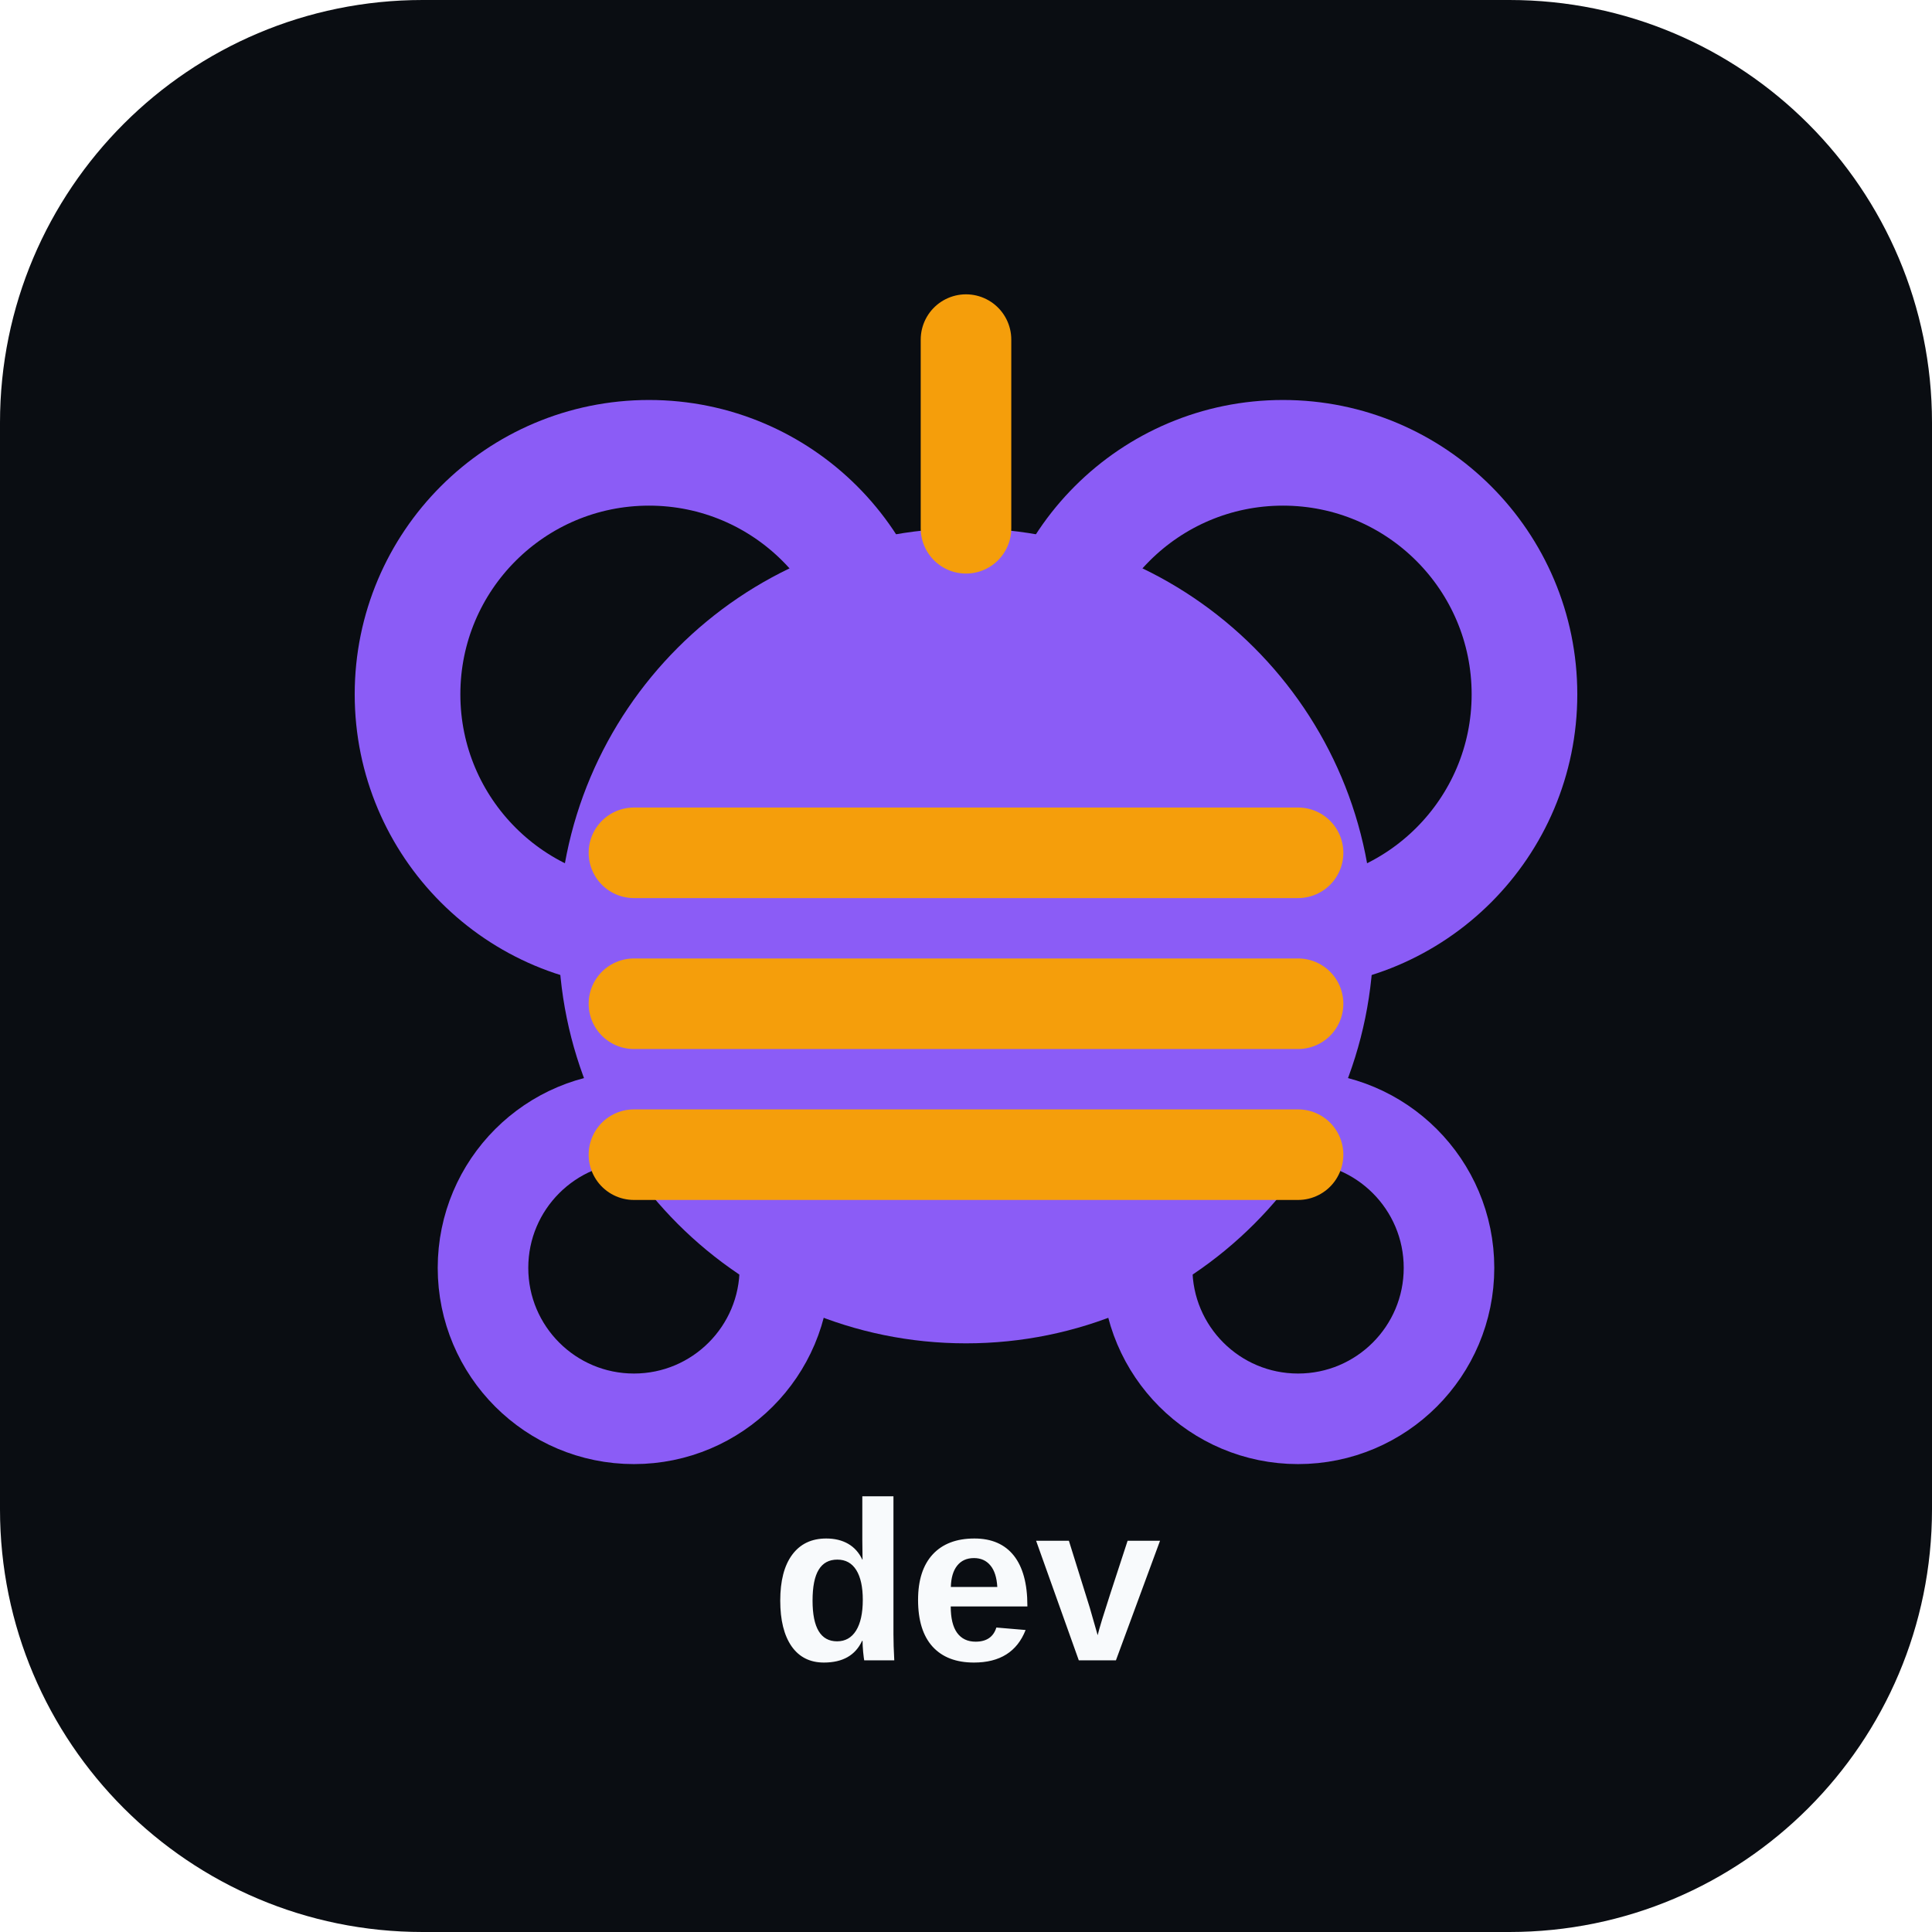
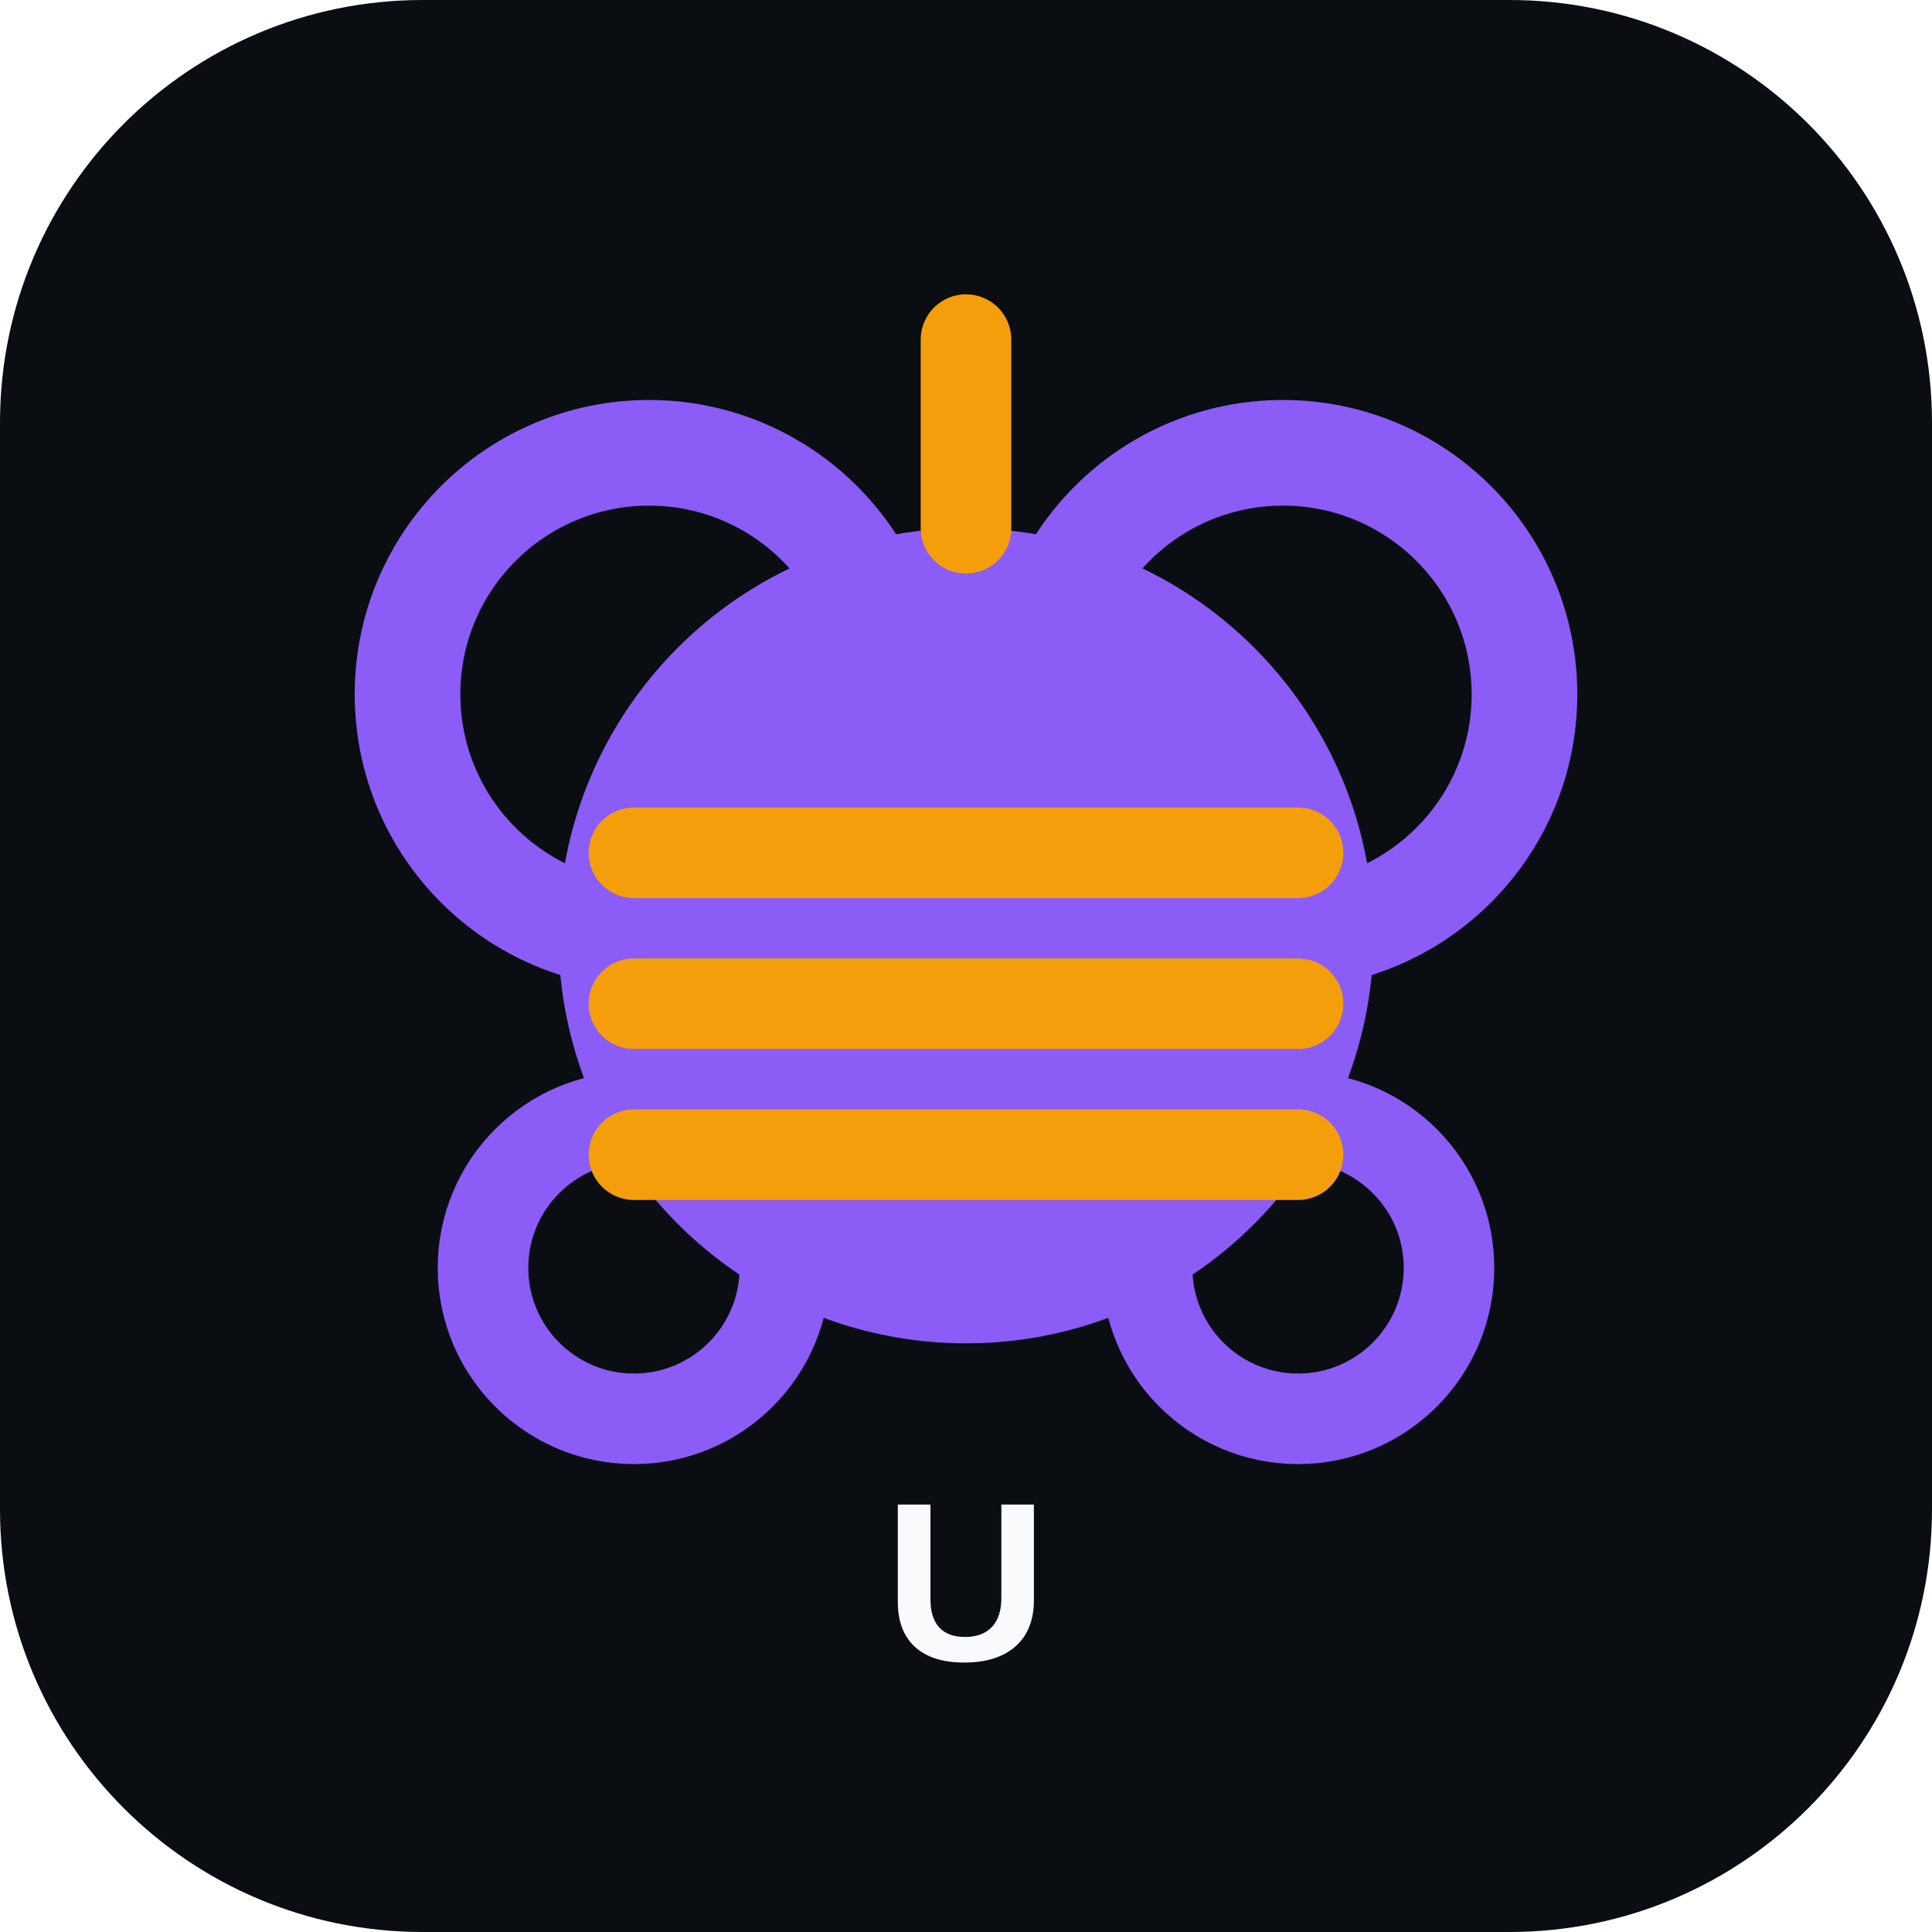
- <svg xmlns="http://www.w3.org/2000/svg" viewBox="0 0 256 256" role="img" aria-label="Beefor Dev">
+ <svg xmlns="http://www.w3.org/2000/svg" viewBox="0 0 256 256" role="img" aria-label="Beefor U">
  <rect width="256" height="256" rx="56" fill="#0a0d12" />
  <circle cx="86" cy="92" r="32" fill="none" stroke="#8b5cf6" stroke-width="14" />
  <circle cx="170" cy="92" r="32" fill="none" stroke="#8b5cf6" stroke-width="14" />
  <circle cx="128" cy="124" r="54" fill="url(#body)" />
  <circle cx="84" cy="168" r="20" fill="none" stroke="#8b5cf6" stroke-width="12" />
  <circle cx="172" cy="168" r="20" fill="none" stroke="#8b5cf6" stroke-width="12" />
  <path d="M84 113h88M84 133h88M84 153h88" stroke="#f59e0b" stroke-width="12" stroke-linecap="round" />
  <path d="M128 45v25" stroke="#f59e0b" stroke-width="12" stroke-linecap="round" />
-   <text x="128" y="220" text-anchor="middle" fill="#f8fafc" font-family="Segoe UI, Arial, sans-serif" font-size="30" font-weight="800">dev</text>
+   <text x="128" y="220" text-anchor="middle" fill="#f8fafc" font-family="Segoe UI, Arial, sans-serif" font-size="30" font-weight="800">U</text>
  <defs>
    <linearGradient id="body" x1="74" x2="182" y1="70" y2="178">
      <stop stop-color="#8b5cf6" />
      <stop offset="1" stop-color="#6d28d9" />
    </linearGradient>
  </defs>
</svg>
